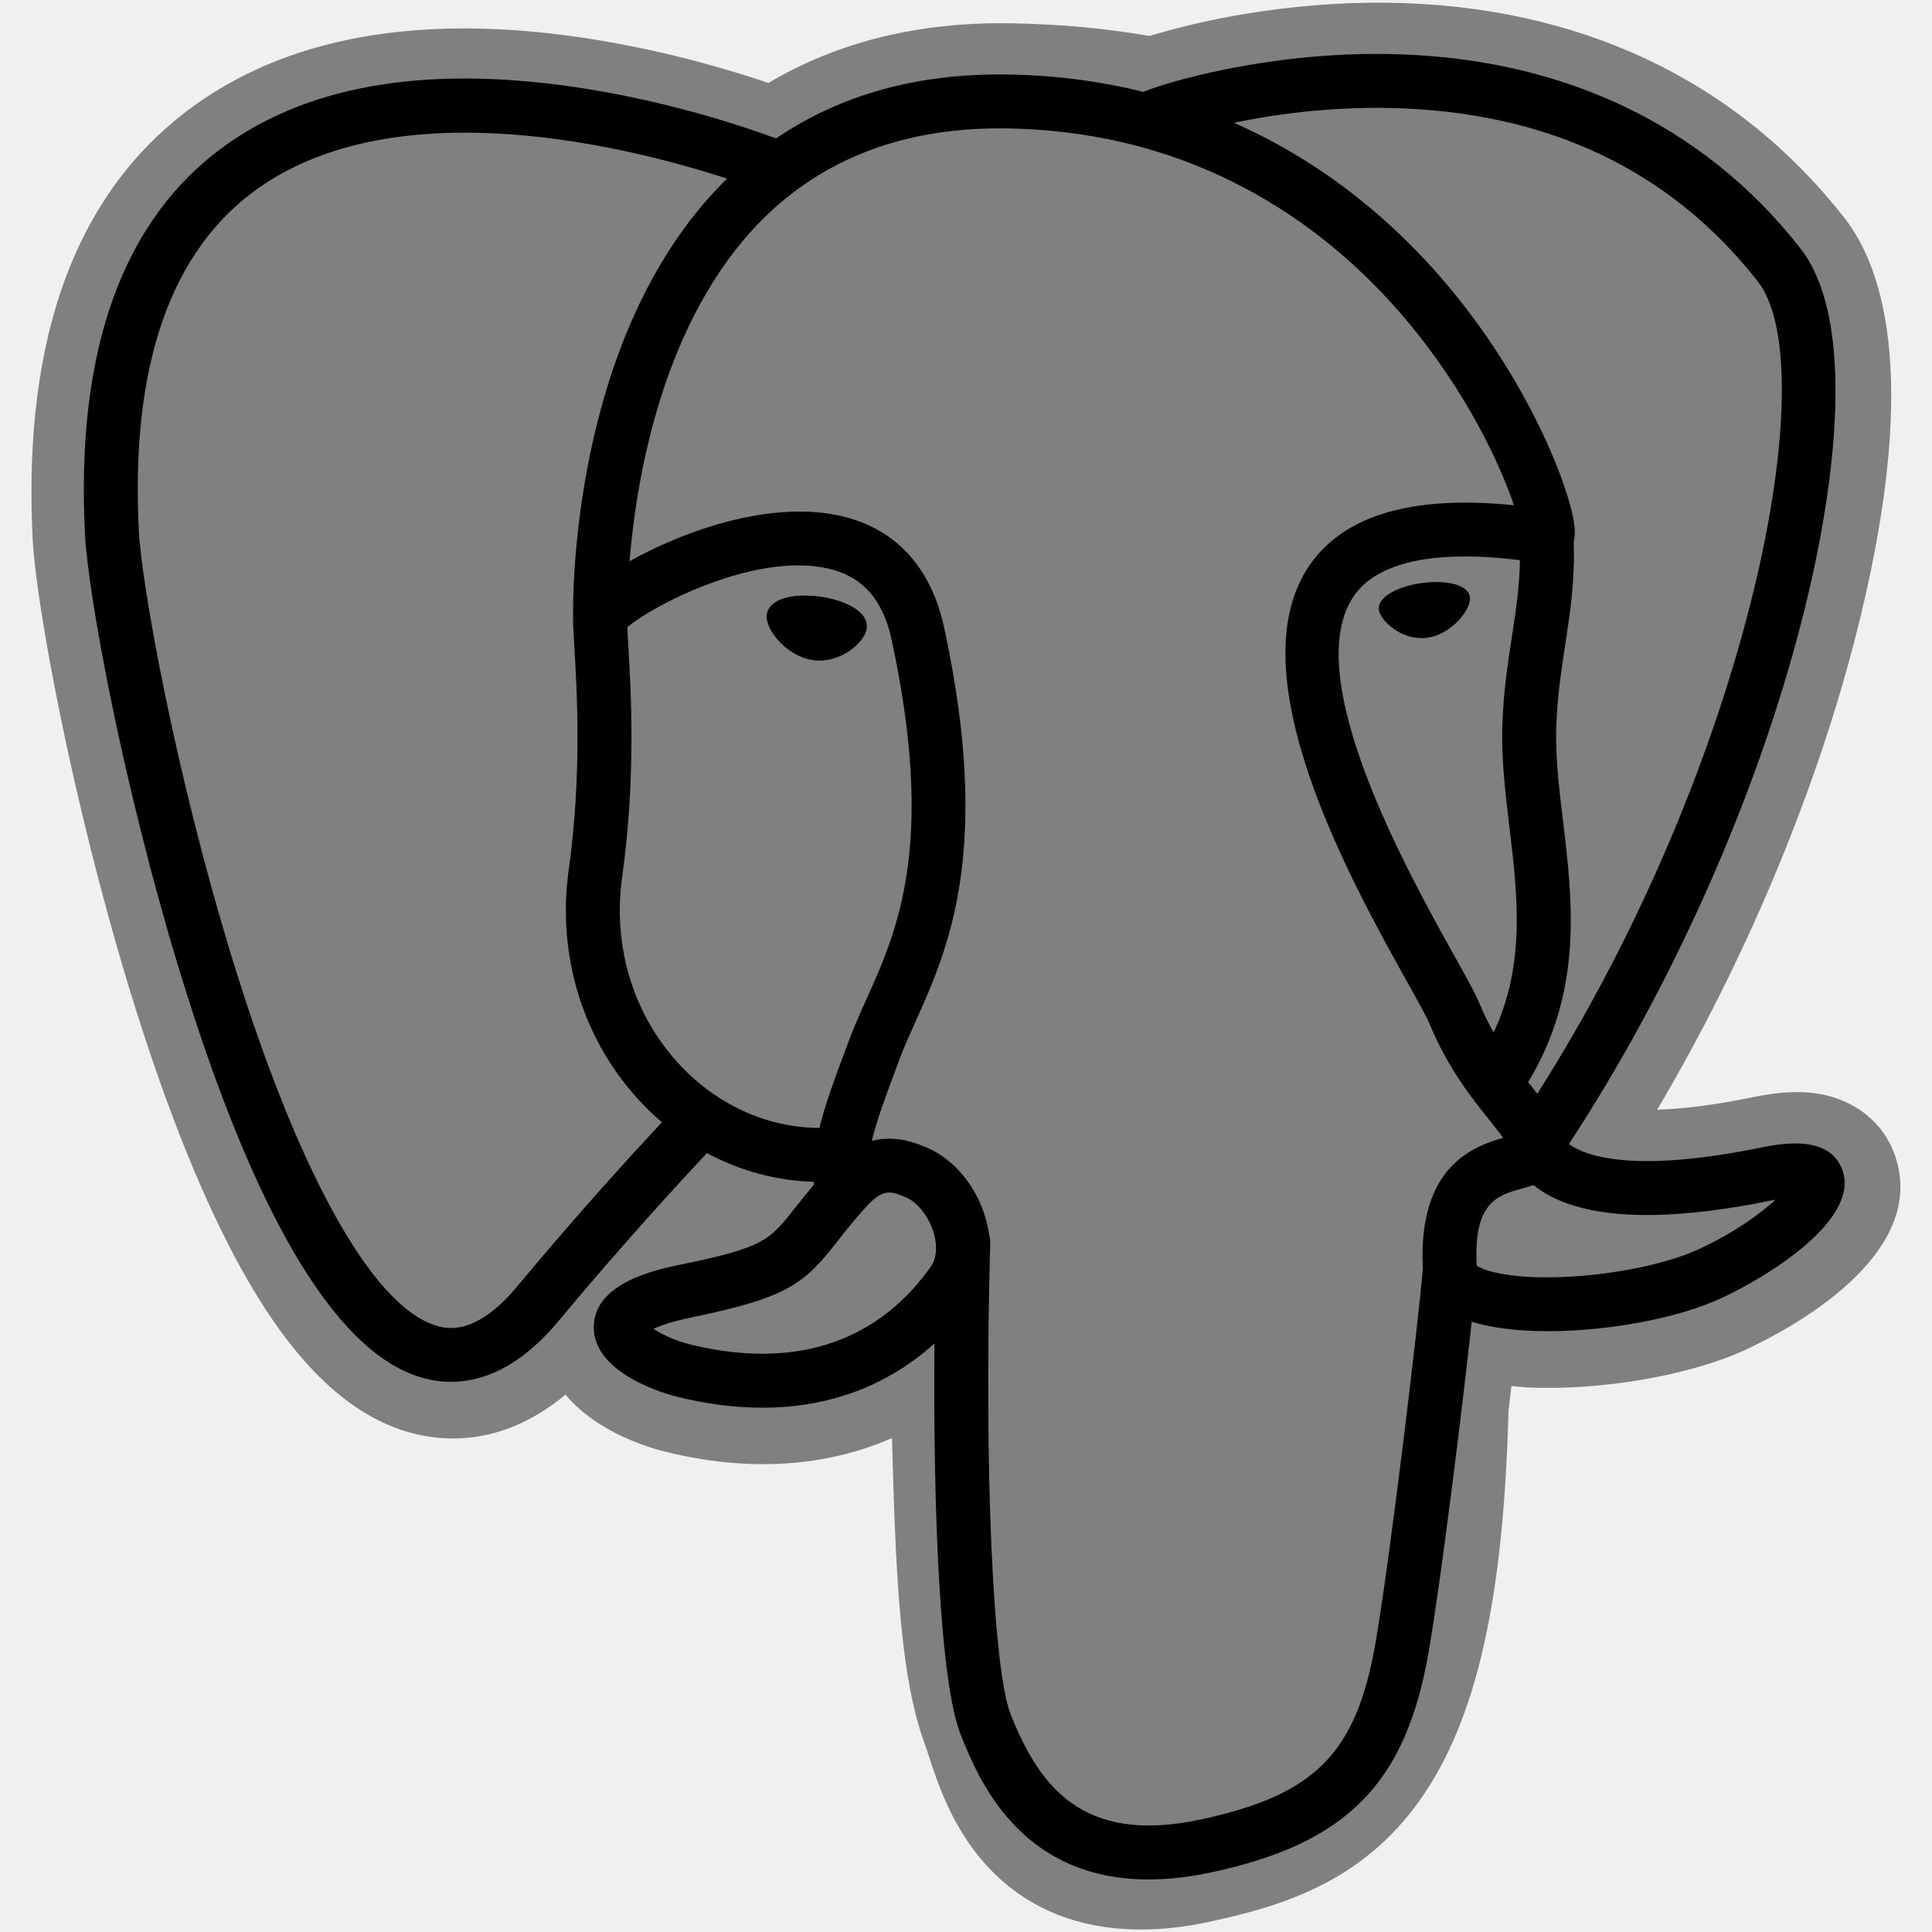
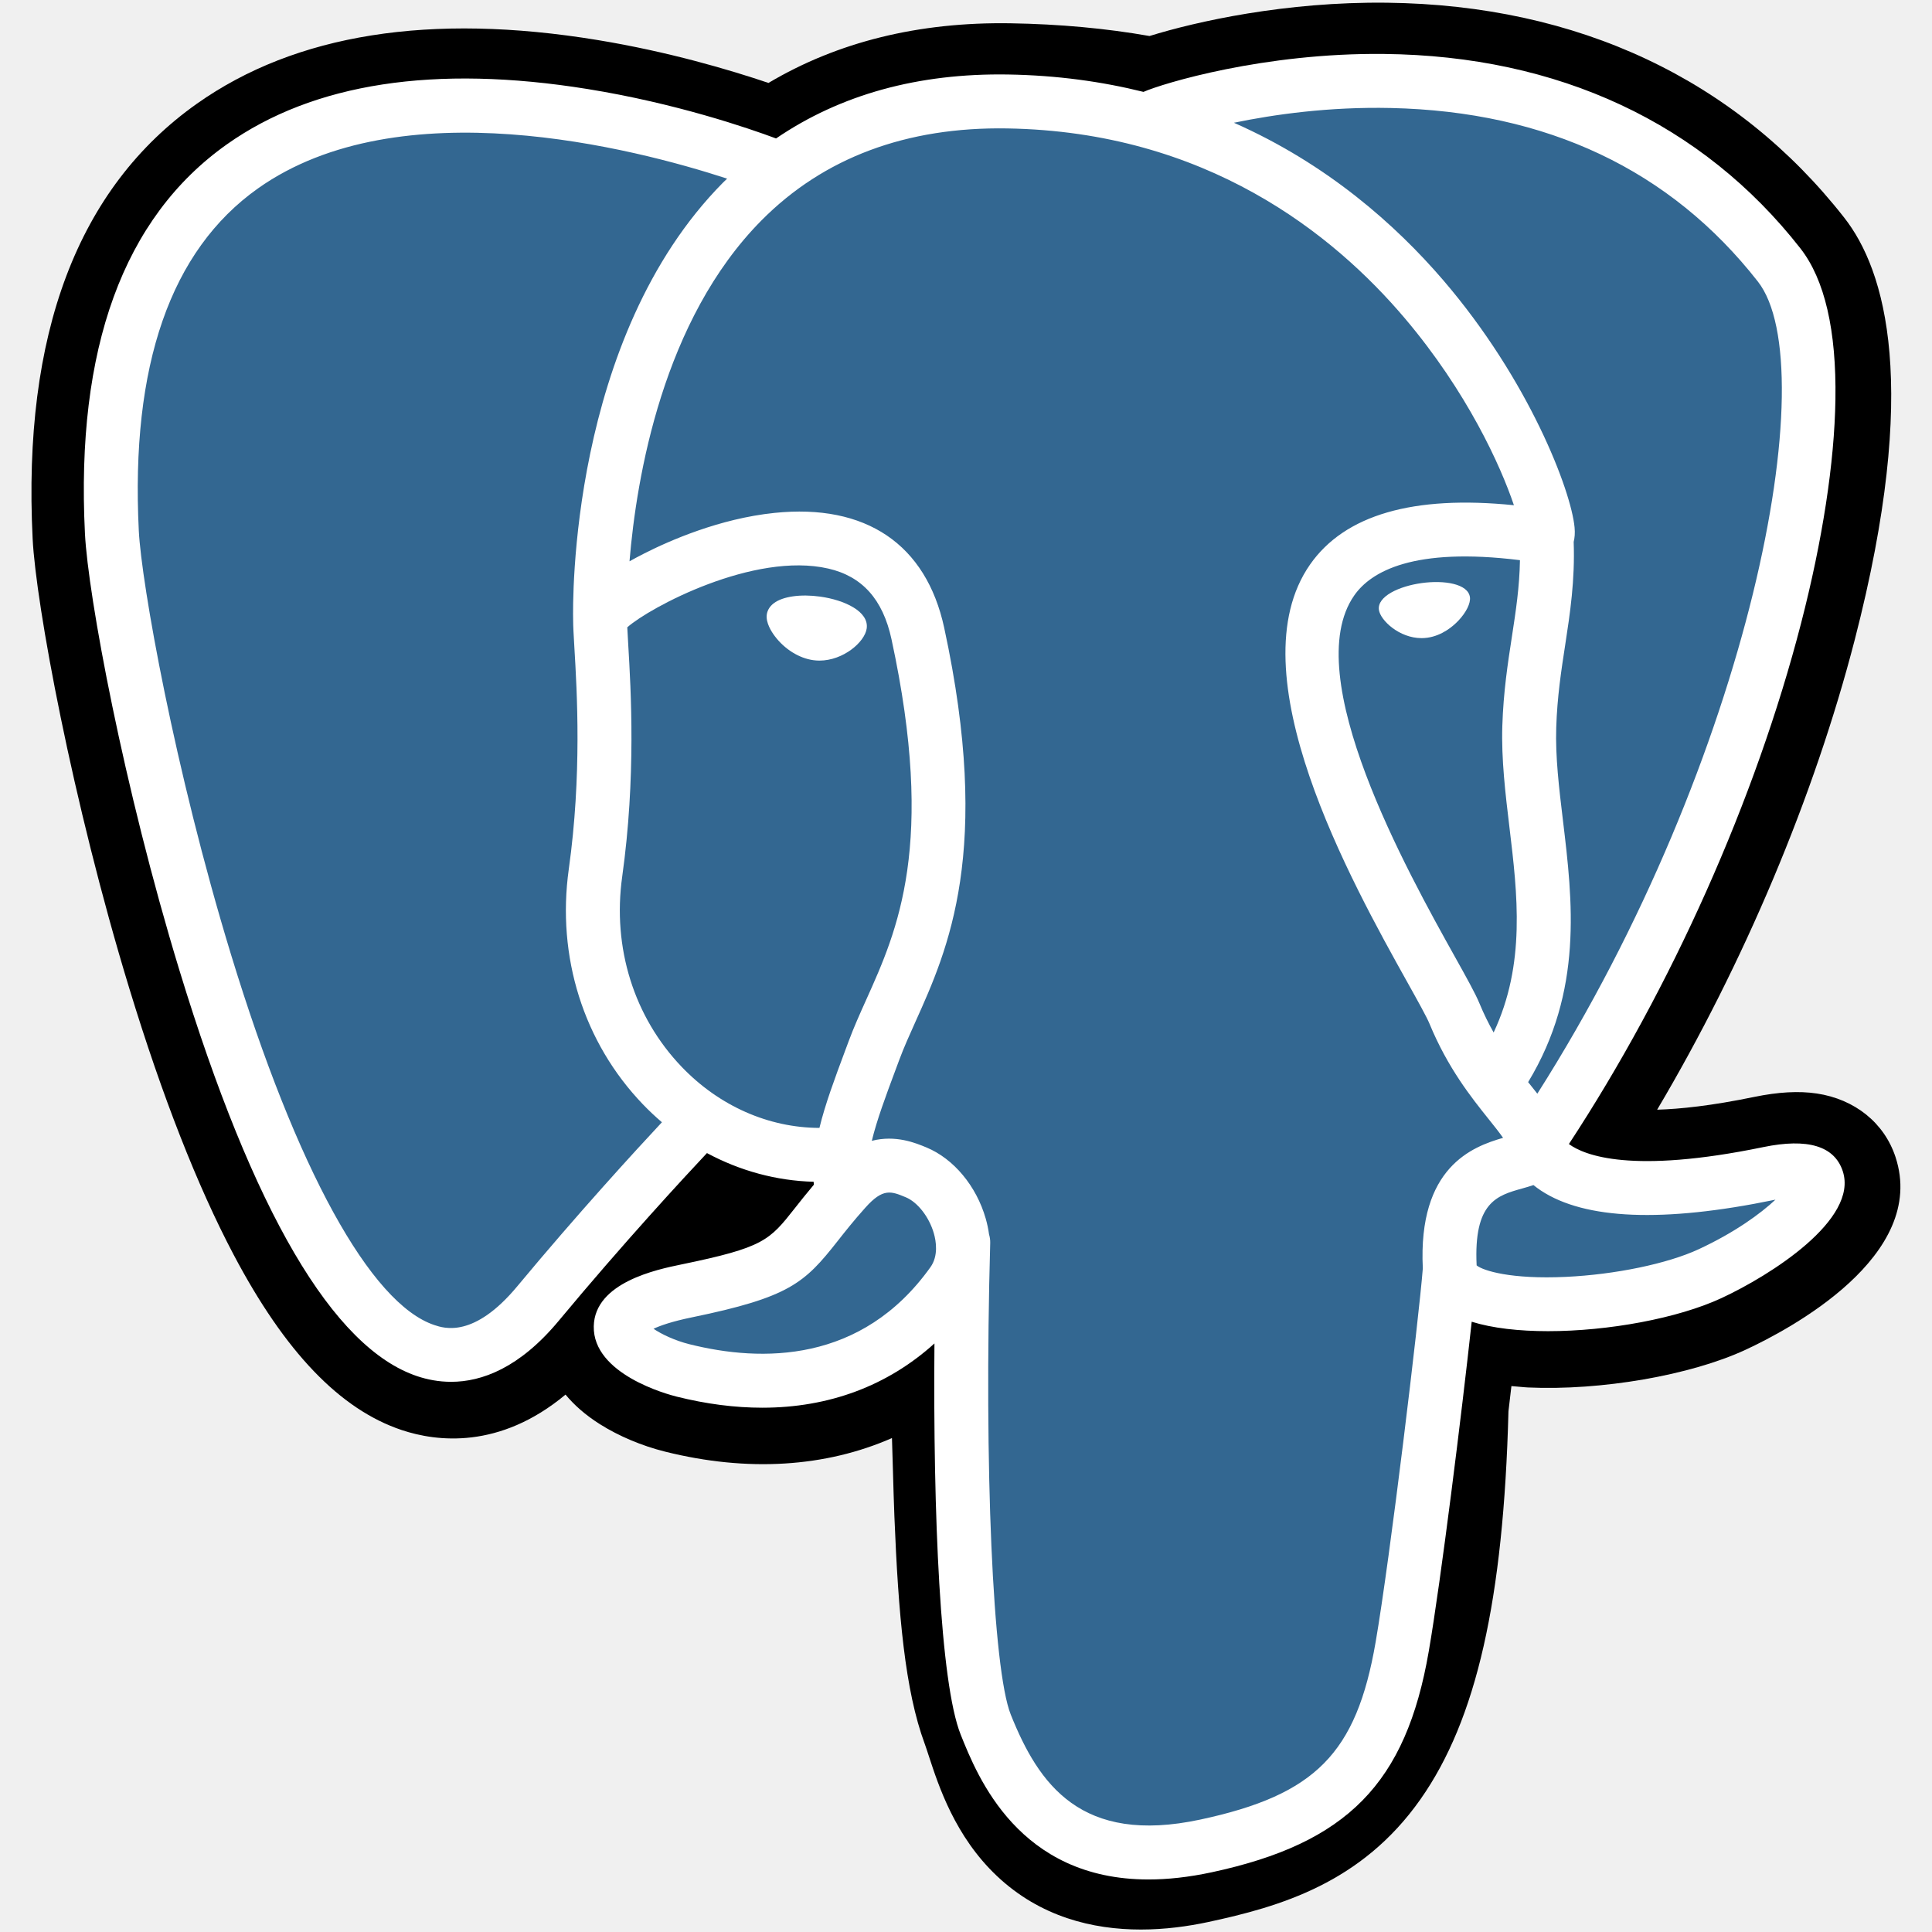
- <svg xmlns="http://www.w3.org/2000/svg" width="800px" height="800px" viewBox="-4 0 264 264" version="1.1" preserveAspectRatio="xMidYMid" fill="#808080">
-   <g id="SVGRepo_bgCarrier" stroke-width="0" />
-   <g id="SVGRepo_tracerCarrier" stroke-linecap="round" stroke-linejoin="round" />
-   <g id="SVGRepo_iconCarrier">
-     <g>
-       <path d="M255.008,158.086 C253.473,153.437 249.452,150.199 244.252,149.422 C241.8,149.056 238.992,149.212 235.669,149.897 C229.877,151.092 225.58,151.547 222.444,151.635 C234.281,131.65 243.906,108.86 249.447,87.407 C258.406,52.718 253.619,36.915 248.024,29.767 C233.217,10.848 211.614,0.683 185.552,0.372 C171.649,0.202 159.444,2.947 153.077,4.921 C147.149,3.875 140.775,3.291 134.086,3.183 C121.55,2.983 110.473,5.716 101.008,11.333 C95.767,9.561 87.358,7.063 77.646,5.469 C54.804,1.719 36.394,4.641 22.928,14.154 C6.622,25.672 -0.937,45.684 0.461,73.634 C0.905,82.508 5.869,109.508 13.685,135.114 C18.177,149.832 22.967,162.054 27.922,171.444 C34.949,184.759 42.468,192.6 50.909,195.416 C55.64,196.992 64.236,198.096 73.277,190.567 C74.423,191.954 75.952,193.333 77.981,194.614 C80.558,196.239 83.709,197.567 86.856,198.354 C98.197,201.189 108.82,200.48 117.883,196.506 C117.939,198.118 117.982,199.658 118.018,200.988 C118.079,203.145 118.138,205.26 118.217,207.238 C118.754,220.612 119.664,231.011 122.36,238.287 C122.508,238.688 122.707,239.297 122.917,239.944 C124.262,244.062 126.511,250.956 132.233,256.355 C138.158,261.948 145.325,263.663 151.889,263.663 C155.181,263.663 158.322,263.231 161.077,262.641 C170.897,260.536 182.05,257.33 190.118,245.842 C197.746,234.982 201.454,218.625 202.125,192.851 C202.212,192.123 202.292,191.427 202.369,190.764 C202.422,190.316 202.475,189.859 202.529,189.402 L204.326,189.56 L204.789,189.591 C214.791,190.047 227.021,187.926 234.532,184.437 C240.467,181.683 259.486,171.642 255.008,158.086" fill="#808080"> </path>
-       <path d="M237.906,160.722 C208.166,166.857 206.121,156.788 206.121,156.788 C237.522,110.195 250.648,51.052 239.32,36.577 C208.417,-2.908 154.922,15.766 154.029,16.25 L153.742,16.302 C147.866,15.082 141.291,14.356 133.9,14.235 C120.444,14.014 110.236,17.763 102.49,23.637 C102.49,23.637 7.06,-15.677 11.499,73.081 C12.443,91.963 38.563,215.954 69.717,178.503 C81.104,164.808 92.106,153.229 92.106,153.229 C97.571,156.859 104.113,158.711 110.971,158.046 L111.504,157.594 C111.338,159.294 111.414,160.957 111.717,162.926 C103.691,171.893 106.05,173.467 90.006,176.77 C73.771,180.116 83.308,186.072 89.535,187.629 C97.084,189.517 114.548,192.191 126.348,175.672 L125.878,177.557 C129.022,180.076 131.23,193.94 130.86,206.509 C130.49,219.077 130.243,227.706 132.721,234.446 C135.199,241.186 137.668,256.351 158.76,251.832 C176.383,248.055 185.516,238.268 186.787,221.943 C187.688,210.336 189.729,212.052 189.857,201.675 L191.494,196.763 C193.381,181.03 191.794,175.954 202.651,178.315 L205.29,178.547 C213.282,178.91 223.741,177.261 229.88,174.408 C243.098,168.274 250.938,158.031 237.904,160.722 L237.906,160.722" fill="#808080"> </path>
-       <path d="M108.076,81.525 C105.397,81.152 102.969,81.497 101.741,82.427 C101.05,82.95 100.837,83.556 100.779,83.973 C100.625,85.078 101.4,86.3 101.875,86.93 C103.221,88.714 105.187,89.94 107.133,90.21 C107.415,90.249 107.696,90.268 107.975,90.268 C111.22,90.268 114.171,87.741 114.431,85.876 C114.756,83.54 111.365,81.983 108.076,81.525" fill="#000000"> </path>
-       <path d="M196.86,81.599 L196.86,81.599 C196.604,79.768 193.346,79.246 190.254,79.676 C187.166,80.106 184.172,81.5 184.422,83.335 C184.623,84.762 187.199,87.198 190.249,87.198 C190.507,87.198 190.767,87.181 191.029,87.144 C193.065,86.862 194.559,85.569 195.268,84.824 C196.35,83.688 196.975,82.422 196.86,81.599" fill="#000000"> </path>
-       <path d="M247.802,160.025 C246.668,156.596 243.018,155.493 236.954,156.745 C218.949,160.461 212.501,157.887 210.384,156.328 C224.379,135.007 235.892,109.236 242.103,85.191 C245.045,73.801 246.67,63.223 246.803,54.602 C246.95,45.138 245.338,38.184 242.014,33.936 C228.612,16.811 208.942,7.625 185.132,7.373 C168.763,7.189 154.933,11.378 152.252,12.556 C146.606,11.152 140.451,10.29 133.75,10.18 C121.462,9.981 110.84,12.923 102.046,18.919 C98.226,17.498 88.354,14.109 76.281,12.164 C55.409,8.803 38.823,11.35 26.987,19.735 C12.864,29.741 6.344,47.627 7.607,72.894 C8.032,81.396 12.876,107.548 20.52,132.593 C30.582,165.557 41.519,184.218 53.028,188.057 C54.375,188.506 55.929,188.82 57.641,188.82 C61.839,188.82 66.986,186.928 72.341,180.49 C81.236,169.789 89.541,160.822 92.602,157.564 C97.126,159.992 102.096,161.348 107.179,161.484 C107.188,161.617 107.202,161.75 107.214,161.882 C106.194,163.092 105.357,164.152 104.644,165.057 C101.122,169.528 100.389,170.459 89.052,172.793 C85.827,173.459 77.261,175.224 77.136,181.228 C77,187.788 87.261,190.543 88.43,190.835 C92.504,191.855 96.429,192.358 100.172,192.358 C109.275,192.357 117.286,189.366 123.688,183.577 C123.491,206.963 124.466,230.007 127.274,237.028 C129.573,242.776 135.192,256.823 152.938,256.822 C155.542,256.822 158.408,256.519 161.561,255.843 C180.082,251.872 188.125,243.687 191.236,225.64 C192.901,215.995 195.758,192.964 197.102,180.61 C199.938,181.495 203.589,181.9 207.536,181.899 C215.768,181.899 225.267,180.15 231.224,177.385 C237.916,174.277 249.992,166.651 247.802,160.025 L247.802,160.025 Z M203.696,76.545 C203.635,80.192 203.133,83.503 202.601,86.959 C202.028,90.676 201.436,94.519 201.287,99.184 C201.14,103.724 201.707,108.445 202.255,113.009 C203.363,122.228 204.5,131.721 200.099,141.087 C199.415,139.872 198.754,138.546 198.149,137.078 C197.602,135.752 196.414,133.622 194.77,130.674 C188.37,119.198 173.385,92.324 181.056,81.358 C183.341,78.094 189.14,74.738 203.696,76.545 L203.696,76.545 Z M186.052,14.758 C207.386,15.229 224.261,23.21 236.21,38.478 C245.374,50.189 235.283,103.476 206.07,149.447 C205.781,149.08 205.488,148.71 205.184,148.33 C205.063,148.178 204.939,148.024 204.814,147.868 C212.363,135.401 210.887,123.066 209.573,112.13 C209.033,107.642 208.524,103.403 208.653,99.421 C208.787,95.2 209.345,91.581 209.885,88.081 C210.548,83.768 211.223,79.305 211.037,74.044 C211.176,73.492 211.232,72.84 211.159,72.066 C210.684,67.021 204.924,51.922 193.184,38.255 C186.762,30.781 177.397,22.416 164.61,16.774 C170.11,15.634 177.631,14.571 186.052,14.758 L186.052,14.758 Z M66.674,175.778 C60.774,182.872 56.7,181.512 55.36,181.066 C46.629,178.154 36.5,159.702 27.569,130.442 C19.841,105.124 15.325,79.665 14.967,72.526 C13.839,49.948 19.312,34.213 31.235,25.757 C50.639,11.997 82.541,20.233 95.36,24.41 C95.176,24.592 94.984,24.762 94.802,24.947 C73.766,46.191 74.265,82.488 74.317,84.706 C74.315,85.562 74.387,86.774 74.485,88.441 C74.847,94.546 75.521,105.908 73.721,118.775 C72.049,130.732 75.735,142.435 83.832,150.884 C84.67,151.758 85.545,152.58 86.449,153.352 C82.845,157.212 75.012,165.748 66.674,175.778 L66.674,175.778 Z M89.153,145.785 C82.627,138.975 79.663,129.503 81.02,119.796 C82.92,106.203 82.219,94.365 81.842,88.005 C81.789,87.115 81.743,86.335 81.715,85.72 C84.788,82.995 99.029,75.365 109.184,77.692 C113.819,78.753 116.643,81.909 117.817,87.337 C123.893,115.44 118.621,127.153 114.385,136.566 C113.512,138.505 112.687,140.338 111.983,142.234 L111.437,143.7 C110.055,147.406 108.769,150.852 107.972,154.124 C101.034,154.103 94.285,151.14 89.153,145.785 L89.153,145.785 Z M90.218,183.685 C88.192,183.179 86.37,182.3 85.301,181.571 C86.194,181.15 87.783,180.579 90.539,180.012 C103.876,177.266 105.936,175.328 110.434,169.617 C111.465,168.308 112.634,166.823 114.253,165.015 C114.253,165.014 114.254,165.014 114.255,165.013 C116.666,162.313 117.769,162.771 119.769,163.601 C121.39,164.272 122.969,166.303 123.609,168.539 C123.912,169.595 124.252,171.6 123.139,173.159 C113.743,186.315 100.051,186.146 90.218,183.685 L90.218,183.685 Z M160.017,248.637 C143.701,252.133 137.924,243.808 134.117,234.291 C131.66,228.147 130.452,200.44 131.309,169.844 C131.32,169.437 131.262,169.043 131.15,168.674 C131.052,167.96 130.902,167.238 130.694,166.512 C129.42,162.06 126.315,158.336 122.59,156.792 C121.11,156.179 118.394,155.054 115.13,155.889 C115.826,153.021 117.033,149.782 118.342,146.275 L118.891,144.8 C119.509,143.137 120.285,141.414 121.105,139.59 C125.538,129.742 131.609,116.253 125.02,85.78 C122.552,74.366 114.31,68.792 101.816,70.087 C94.325,70.862 87.473,73.884 84.055,75.617 C83.32,75.989 82.648,76.349 82.02,76.699 C82.974,65.199 86.578,43.707 100.061,30.11 C108.549,21.549 119.854,17.321 133.628,17.549 C160.769,17.993 178.172,31.921 187.994,43.528 C196.458,53.529 201.041,63.604 202.87,69.037 C189.115,67.639 179.76,70.354 175.018,77.134 C164.701,91.882 180.662,120.506 188.333,134.263 C189.74,136.784 190.954,138.963 191.336,139.889 C193.834,145.943 197.068,149.985 199.429,152.935 C200.153,153.839 200.855,154.716 201.389,155.482 C197.223,156.683 189.74,159.458 190.422,173.329 C189.872,180.289 185.961,212.875 183.974,224.388 C181.351,239.598 175.754,245.263 160.017,248.637 L160.017,248.637 Z M228.121,170.701 C223.861,172.678 216.732,174.162 209.96,174.48 C202.479,174.83 198.672,173.642 197.776,172.911 C197.355,164.267 200.573,163.364 203.978,162.408 C204.513,162.257 205.035,162.111 205.539,161.935 C205.852,162.19 206.195,162.443 206.571,162.691 C212.583,166.659 223.306,167.087 238.445,163.962 C238.5,163.951 238.556,163.94 238.611,163.929 C236.569,165.838 233.075,168.4 228.121,170.701 L228.121,170.701 Z" fill="#000000"> </path>
-     </g>
+ <svg xmlns="http://www.w3.org/2000/svg" width="800px" height="800px" viewBox="-4 0 264 264" version="1.1" preserveAspectRatio="xMidYMid">
+   <g>
+     <path d="M255.008,158.086 C253.473,153.437 249.452,150.199 244.252,149.422 C241.8,149.056 238.992,149.212 235.669,149.897 C229.877,151.092 225.58,151.547 222.444,151.635 C234.281,131.65 243.906,108.86 249.447,87.407 C258.406,52.718 253.619,36.915 248.024,29.767 C233.217,10.848 211.614,0.683 185.552,0.372 C171.649,0.202 159.444,2.947 153.077,4.921 C147.149,3.875 140.775,3.291 134.086,3.183 C121.55,2.983 110.473,5.716 101.008,11.333 C95.767,9.561 87.358,7.063 77.646,5.469 C54.804,1.719 36.394,4.641 22.928,14.154 C6.622,25.672 -0.937,45.684 0.461,73.634 C0.905,82.508 5.869,109.508 13.685,135.114 C18.177,149.832 22.967,162.054 27.922,171.444 C34.949,184.759 42.468,192.6 50.909,195.416 C55.64,196.992 64.236,198.096 73.277,190.567 C74.423,191.954 75.952,193.333 77.981,194.614 C80.558,196.239 83.709,197.567 86.856,198.354 C98.197,201.189 108.82,200.48 117.883,196.506 C117.939,198.118 117.982,199.658 118.018,200.988 C118.079,203.145 118.138,205.26 118.217,207.238 C118.754,220.612 119.664,231.011 122.36,238.287 C122.508,238.688 122.707,239.297 122.917,239.944 C124.262,244.062 126.511,250.956 132.233,256.355 C138.158,261.948 145.325,263.663 151.889,263.663 C155.181,263.663 158.322,263.231 161.077,262.641 C170.897,260.536 182.05,257.33 190.118,245.842 C197.746,234.982 201.454,218.625 202.125,192.851 C202.212,192.123 202.292,191.427 202.369,190.764 C202.422,190.316 202.475,189.859 202.529,189.402 L204.326,189.56 L204.789,189.591 C214.791,190.047 227.021,187.926 234.532,184.437 C240.467,181.683 259.486,171.642 255.008,158.086" fill="#000000">
+ 
+ </path>
+     <path d="M237.906,160.722 C208.166,166.857 206.121,156.788 206.121,156.788 C237.522,110.195 250.648,51.052 239.32,36.577 C208.417,-2.908 154.922,15.766 154.029,16.25 L153.742,16.302 C147.866,15.082 141.291,14.356 133.9,14.235 C120.444,14.014 110.236,17.763 102.49,23.637 C102.49,23.637 7.06,-15.677 11.499,73.081 C12.443,91.963 38.563,215.954 69.717,178.503 C81.104,164.808 92.106,153.229 92.106,153.229 C97.571,156.859 104.113,158.711 110.971,158.046 L111.504,157.594 C111.338,159.294 111.414,160.957 111.717,162.926 C103.691,171.893 106.05,173.467 90.006,176.77 C73.771,180.116 83.308,186.072 89.535,187.629 C97.084,189.517 114.548,192.191 126.348,175.672 L125.878,177.557 C129.022,180.076 131.23,193.94 130.86,206.509 C130.49,219.077 130.243,227.706 132.721,234.446 C135.199,241.186 137.668,256.351 158.76,251.832 C176.383,248.055 185.516,238.268 186.787,221.943 C187.688,210.336 189.729,212.052 189.857,201.675 L191.494,196.763 C193.381,181.03 191.794,175.954 202.651,178.315 L205.29,178.547 C213.282,178.91 223.741,177.261 229.88,174.408 C243.098,168.274 250.938,158.031 237.904,160.722 L237.906,160.722" fill="#336791">
+ 
+ </path>
+     <path d="M108.076,81.525 C105.397,81.152 102.969,81.497 101.741,82.427 C101.05,82.95 100.837,83.556 100.779,83.973 C100.625,85.078 101.4,86.3 101.875,86.93 C103.221,88.714 105.187,89.94 107.133,90.21 C107.415,90.249 107.696,90.268 107.975,90.268 C111.22,90.268 114.171,87.741 114.431,85.876 C114.756,83.54 111.365,81.983 108.076,81.525" fill="#FFFFFF">
+ 
+ </path>
+     <path d="M196.86,81.599 L196.86,81.599 C196.604,79.768 193.346,79.246 190.254,79.676 C187.166,80.106 184.172,81.5 184.422,83.335 C184.623,84.762 187.199,87.198 190.249,87.198 C190.507,87.198 190.767,87.181 191.029,87.144 C193.065,86.862 194.559,85.569 195.268,84.824 C196.35,83.688 196.975,82.422 196.86,81.599" fill="#FFFFFF">
+ 
+ </path>
+     <path d="M247.802,160.025 C246.668,156.596 243.018,155.493 236.954,156.745 C218.949,160.461 212.501,157.887 210.384,156.328 C224.379,135.007 235.892,109.236 242.103,85.191 C245.045,73.801 246.67,63.223 246.803,54.602 C246.95,45.138 245.338,38.184 242.014,33.936 C228.612,16.811 208.942,7.625 185.132,7.373 C168.763,7.189 154.933,11.378 152.252,12.556 C146.606,11.152 140.451,10.29 133.75,10.18 C121.462,9.981 110.84,12.923 102.046,18.919 C98.226,17.498 88.354,14.109 76.281,12.164 C55.409,8.803 38.823,11.35 26.987,19.735 C12.864,29.741 6.344,47.627 7.607,72.894 C8.032,81.396 12.876,107.548 20.52,132.593 C30.582,165.557 41.519,184.218 53.028,188.057 C54.375,188.506 55.929,188.82 57.641,188.82 C61.839,188.82 66.986,186.928 72.341,180.49 C81.236,169.789 89.541,160.822 92.602,157.564 C97.126,159.992 102.096,161.348 107.179,161.484 C107.188,161.617 107.202,161.75 107.214,161.882 C106.194,163.092 105.357,164.152 104.644,165.057 C101.122,169.528 100.389,170.459 89.052,172.793 C85.827,173.459 77.261,175.224 77.136,181.228 C77,187.788 87.261,190.543 88.43,190.835 C92.504,191.855 96.429,192.358 100.172,192.358 C109.275,192.357 117.286,189.366 123.688,183.577 C123.491,206.963 124.466,230.007 127.274,237.028 C129.573,242.776 135.192,256.823 152.938,256.822 C155.542,256.822 158.408,256.519 161.561,255.843 C180.082,251.872 188.125,243.687 191.236,225.64 C192.901,215.995 195.758,192.964 197.102,180.61 C199.938,181.495 203.589,181.9 207.536,181.899 C215.768,181.899 225.267,180.15 231.224,177.385 C237.916,174.277 249.992,166.651 247.802,160.025 L247.802,160.025 Z M203.696,76.545 C203.635,80.192 203.133,83.503 202.601,86.959 C202.028,90.676 201.436,94.519 201.287,99.184 C201.14,103.724 201.707,108.445 202.255,113.009 C203.363,122.228 204.5,131.721 200.099,141.087 C199.415,139.872 198.754,138.546 198.149,137.078 C197.602,135.752 196.414,133.622 194.77,130.674 C188.37,119.198 173.385,92.324 181.056,81.358 C183.341,78.094 189.14,74.738 203.696,76.545 L203.696,76.545 Z M186.052,14.758 C207.386,15.229 224.261,23.21 236.21,38.478 C245.374,50.189 235.283,103.476 206.07,149.447 C205.781,149.08 205.488,148.71 205.184,148.33 C205.063,148.178 204.939,148.024 204.814,147.868 C212.363,135.401 210.887,123.066 209.573,112.13 C209.033,107.642 208.524,103.403 208.653,99.421 C208.787,95.2 209.345,91.581 209.885,88.081 C210.548,83.768 211.223,79.305 211.037,74.044 C211.176,73.492 211.232,72.84 211.159,72.066 C210.684,67.021 204.924,51.922 193.184,38.255 C186.762,30.781 177.397,22.416 164.61,16.774 C170.11,15.634 177.631,14.571 186.052,14.758 L186.052,14.758 Z M66.674,175.778 C60.774,182.872 56.7,181.512 55.36,181.066 C46.629,178.154 36.5,159.702 27.569,130.442 C19.841,105.124 15.325,79.665 14.967,72.526 C13.839,49.948 19.312,34.213 31.235,25.757 C50.639,11.997 82.541,20.233 95.36,24.41 C95.176,24.592 94.984,24.762 94.802,24.947 C73.766,46.191 74.265,82.488 74.317,84.706 C74.315,85.562 74.387,86.774 74.485,88.441 C74.847,94.546 75.521,105.908 73.721,118.775 C72.049,130.732 75.735,142.435 83.832,150.884 C84.67,151.758 85.545,152.58 86.449,153.352 C82.845,157.212 75.012,165.748 66.674,175.778 L66.674,175.778 Z M89.153,145.785 C82.627,138.975 79.663,129.503 81.02,119.796 C82.92,106.203 82.219,94.365 81.842,88.005 C81.789,87.115 81.743,86.335 81.715,85.72 C84.788,82.995 99.029,75.365 109.184,77.692 C113.819,78.753 116.643,81.909 117.817,87.337 C123.893,115.44 118.621,127.153 114.385,136.566 C113.512,138.505 112.687,140.338 111.983,142.234 L111.437,143.7 C110.055,147.406 108.769,150.852 107.972,154.124 C101.034,154.103 94.285,151.14 89.153,145.785 L89.153,145.785 Z M90.218,183.685 C88.192,183.179 86.37,182.3 85.301,181.571 C86.194,181.15 87.783,180.579 90.539,180.012 C103.876,177.266 105.936,175.328 110.434,169.617 C111.465,168.308 112.634,166.823 114.253,165.015 C114.253,165.014 114.254,165.014 114.255,165.013 C116.666,162.313 117.769,162.771 119.769,163.601 C121.39,164.272 122.969,166.303 123.609,168.539 C123.912,169.595 124.252,171.6 123.139,173.159 C113.743,186.315 100.051,186.146 90.218,183.685 L90.218,183.685 Z M160.017,248.637 C143.701,252.133 137.924,243.808 134.117,234.291 C131.66,228.147 130.452,200.44 131.309,169.844 C131.32,169.437 131.262,169.043 131.15,168.674 C131.052,167.96 130.902,167.238 130.694,166.512 C129.42,162.06 126.315,158.336 122.59,156.792 C121.11,156.179 118.394,155.054 115.13,155.889 C115.826,153.021 117.033,149.782 118.342,146.275 L118.891,144.8 C119.509,143.137 120.285,141.414 121.105,139.59 C125.538,129.742 131.609,116.253 125.02,85.78 C122.552,74.366 114.31,68.792 101.816,70.087 C94.325,70.862 87.473,73.884 84.055,75.617 C83.32,75.989 82.648,76.349 82.02,76.699 C82.974,65.199 86.578,43.707 100.061,30.11 C108.549,21.549 119.854,17.321 133.628,17.549 C160.769,17.993 178.172,31.921 187.994,43.528 C196.458,53.529 201.041,63.604 202.87,69.037 C189.115,67.639 179.76,70.354 175.018,77.134 C164.701,91.882 180.662,120.506 188.333,134.263 C189.74,136.784 190.954,138.963 191.336,139.889 C193.834,145.943 197.068,149.985 199.429,152.935 C200.153,153.839 200.855,154.716 201.389,155.482 C197.223,156.683 189.74,159.458 190.422,173.329 C189.872,180.289 185.961,212.875 183.974,224.388 C181.351,239.598 175.754,245.263 160.017,248.637 L160.017,248.637 Z M228.121,170.701 C223.861,172.678 216.732,174.162 209.96,174.48 C202.479,174.83 198.672,173.642 197.776,172.911 C197.355,164.267 200.573,163.364 203.978,162.408 C204.513,162.257 205.035,162.111 205.539,161.935 C205.852,162.19 206.195,162.443 206.571,162.691 C212.583,166.659 223.306,167.087 238.445,163.962 C238.5,163.951 238.556,163.94 238.611,163.929 C236.569,165.838 233.075,168.4 228.121,170.701 L228.121,170.701 Z" fill="#FFFFFF">
+ 
+ </path>
  </g>
</svg>
